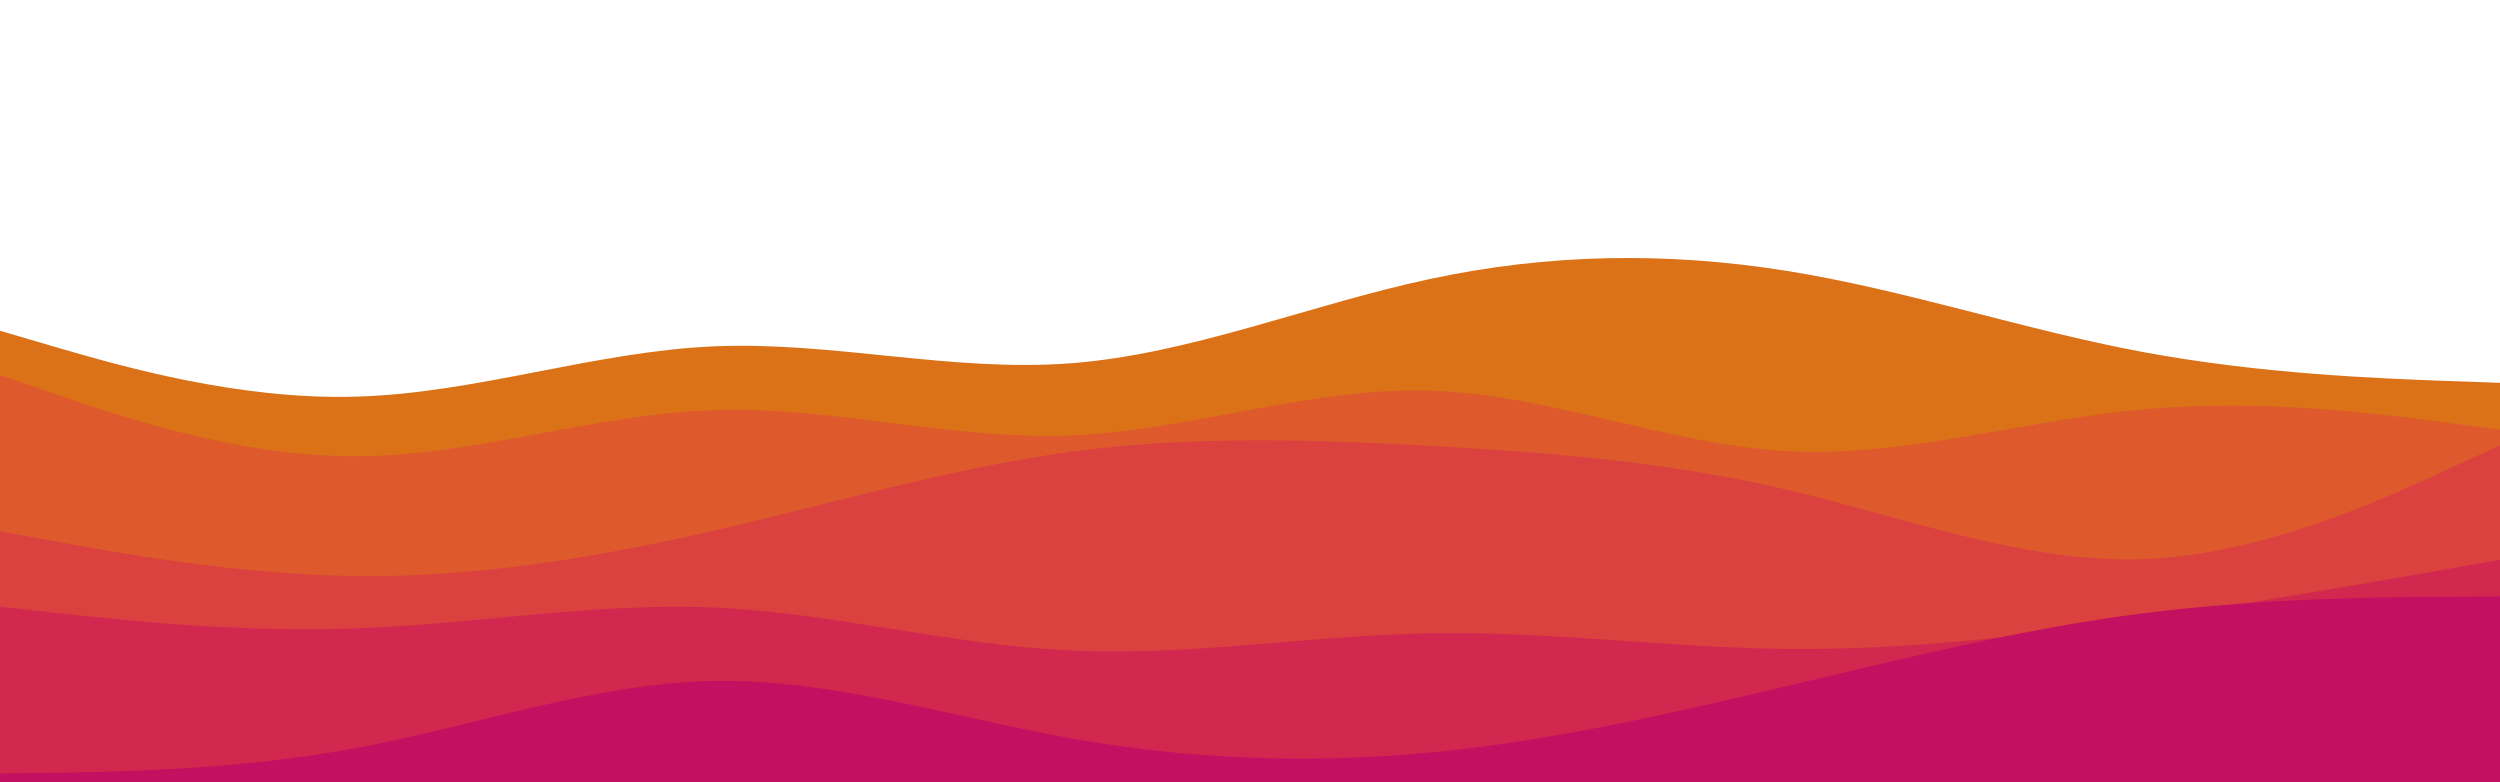
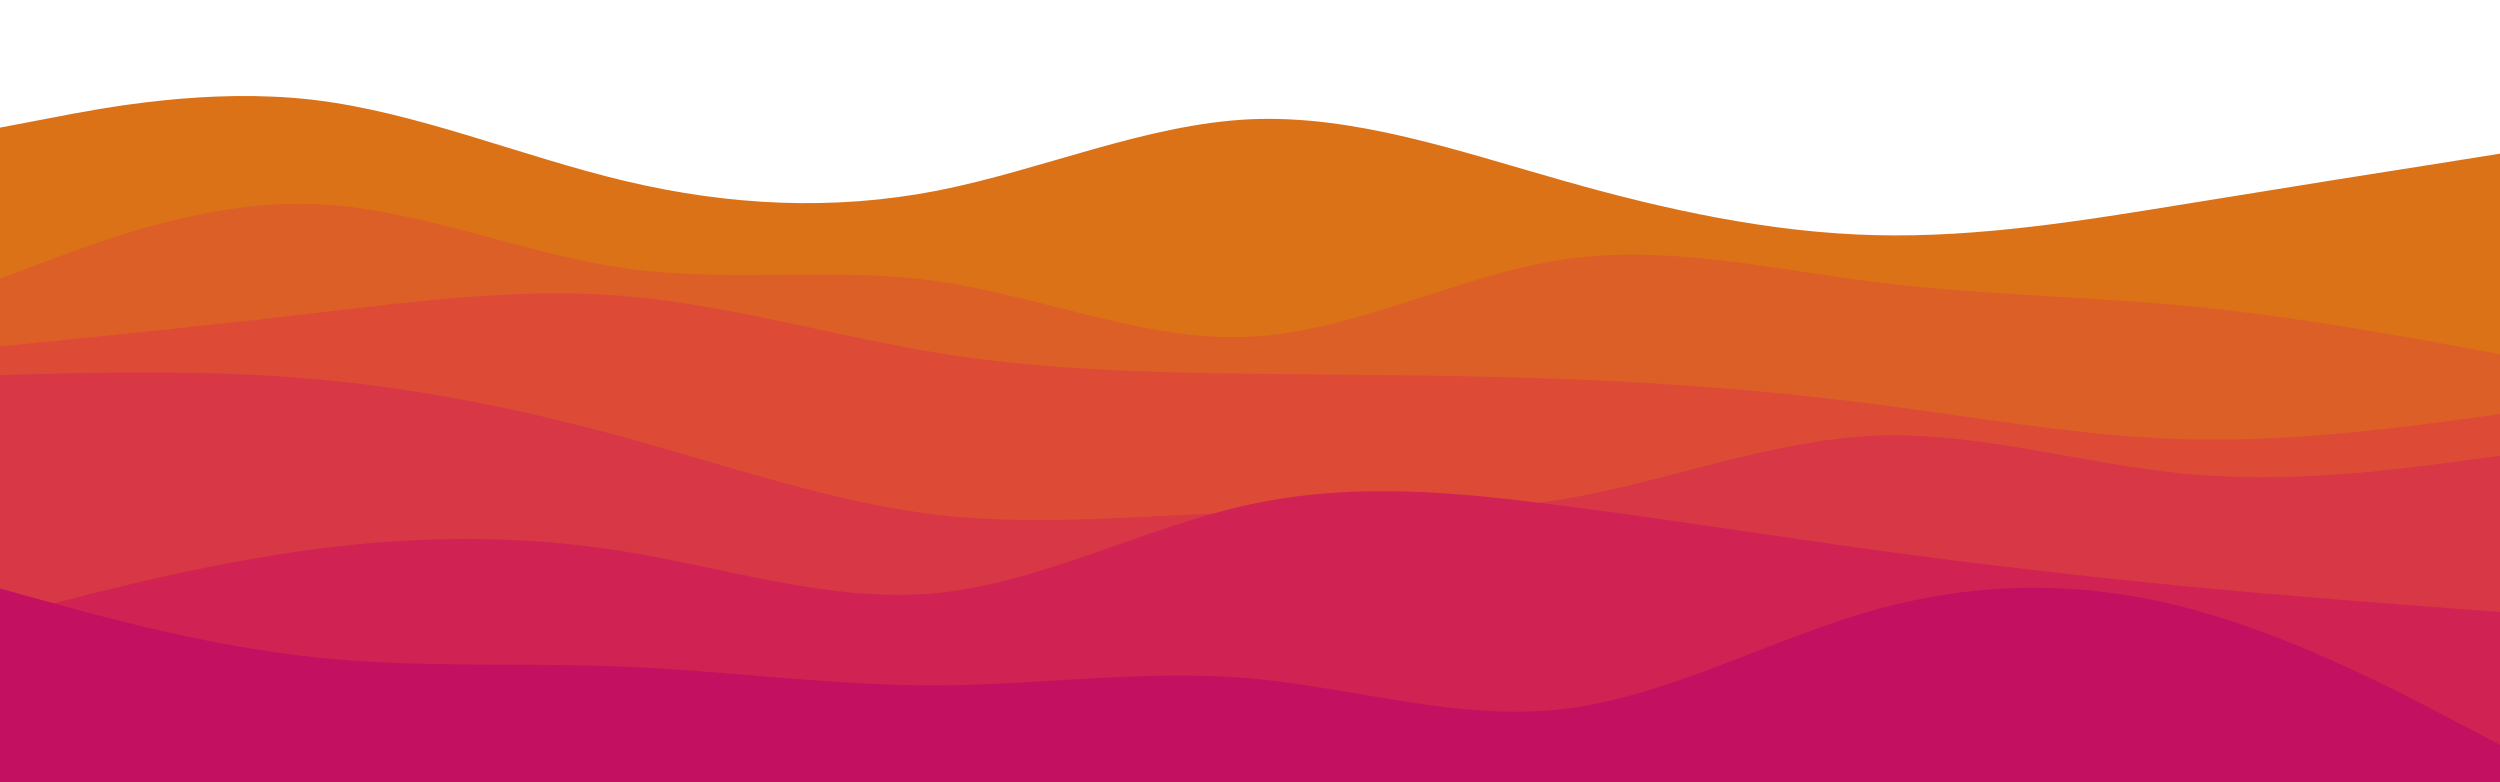
<svg xmlns="http://www.w3.org/2000/svg" id="visual" viewBox="0 0 960 300" width="960" height="300" version="1.1">
-   <path d="M0 127L22.8 133.7C45.7 140.3 91.3 153.7 137 152.3C182.7 151 228.3 135 274 133C319.7 131 365.3 143 411.2 139.5C457 136 503 117 548.8 107.2C594.7 97.3 640.3 96.7 686 104C731.7 111.3 777.3 126.7 823 135.2C868.7 143.7 914.3 145.3 937.2 146.2L960 147L960 301L937.2 301C914.3 301 868.7 301 823 301C777.3 301 731.7 301 686 301C640.3 301 594.7 301 548.8 301C503 301 457 301 411.2 301C365.3 301 319.7 301 274 301C228.3 301 182.7 301 137 301C91.3 301 45.7 301 22.8 301L0 301Z" fill="#db7218" />
-   <path d="M0 144L22.8 151.8C45.7 159.7 91.3 175.3 137 175.2C182.7 175 228.3 159 274 157.5C319.7 156 365.3 169 411.2 167.2C457 165.3 503 148.7 548.8 150C594.7 151.3 640.3 170.7 686 173.2C731.7 175.7 777.3 161.3 823 157.2C868.7 153 914.3 159 937.2 162L960 165L960 301L937.2 301C914.3 301 868.7 301 823 301C777.3 301 731.7 301 686 301C640.3 301 594.7 301 548.8 301C503 301 457 301 411.2 301C365.3 301 319.7 301 274 301C228.3 301 182.7 301 137 301C91.3 301 45.7 301 22.8 301L0 301Z" fill="#de5a2c" />
-   <path d="M0 204L22.8 208.2C45.7 212.3 91.3 220.7 137 221.2C182.7 221.7 228.3 214.3 274 203.8C319.7 193.3 365.3 179.7 411.2 173.5C457 167.3 503 168.7 548.8 171.2C594.7 173.7 640.3 177.3 686 188C731.7 198.7 777.3 216.3 823 214.7C868.7 213 914.3 192 937.2 181.5L960 171L960 301L937.2 301C914.3 301 868.7 301 823 301C777.3 301 731.7 301 686 301C640.3 301 594.7 301 548.8 301C503 301 457 301 411.2 301C365.3 301 319.7 301 274 301C228.3 301 182.7 301 137 301C91.3 301 45.7 301 22.8 301L0 301Z" fill="#db413e" />
-   <path d="M0 233L22.8 235.5C45.7 238 91.3 243 137 241.3C182.7 239.7 228.3 231.3 274 233.3C319.7 235.3 365.3 247.7 411.2 249.8C457 252 503 244 548.8 243.2C594.7 242.3 640.3 248.7 686 249.2C731.7 249.7 777.3 244.3 823 237.7C868.7 231 914.3 223 937.2 219L960 215L960 301L937.2 301C914.3 301 868.7 301 823 301C777.3 301 731.7 301 686 301C640.3 301 594.7 301 548.8 301C503 301 457 301 411.2 301C365.3 301 319.7 301 274 301C228.3 301 182.7 301 137 301C91.3 301 45.7 301 22.8 301L0 301Z" fill="#d2284f" />
-   <path d="M0 297L22.8 296.7C45.7 296.3 91.3 295.7 137 287.2C182.7 278.7 228.3 262.3 274 261.5C319.7 260.7 365.3 275.3 411.2 283.5C457 291.7 503 293.3 548.8 289C594.7 284.7 640.3 274.3 686 263.5C731.7 252.7 777.3 241.3 823 235.5C868.7 229.7 914.3 229.3 937.2 229.2L960 229L960 301L937.2 301C914.3 301 868.7 301 823 301C777.3 301 731.7 301 686 301C640.3 301 594.7 301 548.8 301C503 301 457 301 411.2 301C365.3 301 319.7 301 274 301C228.3 301 182.7 301 137 301C91.3 301 45.7 301 22.8 301L0 301Z" fill="#c41060" />
+   <path d="M0 49L20 45.2C40 41.3 80 33.7 120 38.3C160 43 200 60 240 69.5C280 79 320 81 360 73.2C400 65.3 440 47.7 480 45.8C520 44 560 58 600 69.3C640 80.7 680 89.3 720 90.3C760 91.3 800 84.7 840 78.2C880 71.7 920 65.3 940 62.2L960 59L960 301L940 301C920 301 880 301 840 301C800 301 760 301 720 301C680 301 640 301 600 301C560 301 520 301 480 301C440 301 400 301 360 301C320 301 280 301 240 301C200 301 160 301 120 301C80 301 40 301 20 301L0 301Z" fill="#db7218" />
+   <path d="M0 107L20 99.5C40 92 80 77 120 78.3C160 79.7 200 97.3 240 103C280 108.7 320 102.3 360 108C400 113.7 440 131.3 480 129.3C520 127.3 560 105.7 600 99.7C640 93.7 680 103.3 720 108.3C760 113.3 800 113.7 840 117.5C880 121.3 920 128.7 940 132.3L960 136L960 301L940 301C920 301 880 301 840 301C800 301 760 301 720 301C680 301 640 301 600 301C560 301 520 301 480 301C440 301 400 301 360 301C320 301 280 301 240 301C200 301 160 301 120 301C80 301 40 301 20 301L0 301Z" fill="#dd5f28" />
+   <path d="M0 133L20 131C40 129 80 125 120 120.3C160 115.7 200 110.3 240 113.7C280 117 320 129 360 135.5C400 142 440 143 480 143.5C520 144 560 144 600 145.5C640 147 680 150 720 155.2C760 160.3 800 167.7 840 168.7C880 169.7 920 164.3 940 161.7L960 159L960 301L940 301C920 301 880 301 840 301C800 301 760 301 720 301C680 301 640 301 600 301C560 301 520 301 480 301C440 301 400 301 360 301C320 301 280 301 240 301C200 301 160 301 120 301C80 301 40 301 20 301L0 301Z" fill="#dd4b37" />
+   <path d="M0 144L20 143.5C40 143 80 142 120 145.5C160 149 200 157 240 168C280 179 320 193 360 197.7C400 202.3 440 197.7 480 196.7C520 195.7 560 198.3 600 191.7C640 185 680 169 720 167.3C760 165.7 800 178.3 840 182C880 185.7 920 180.3 940 177.7L960 175L960 301L940 301C920 301 880 301 840 301C800 301 760 301 720 301C680 301 640 301 600 301C560 301 520 301 480 301C440 301 400 301 360 301C320 301 280 301 240 301C200 301 160 301 120 301C80 301 40 301 20 301L0 301Z" fill="#d83745" />
+   <path d="M0 237L20 231.8C40 226.7 80 216.3 120 211C160 205.7 200 205.3 240 211.8C280 218.3 320 231.7 360 227.7C400 223.7 440 202.3 480 193.7C520 185 560 189 600 194.2C640 199.3 680 205.7 720 211.2C760 216.7 800 221.3 840 225.2C880 229 920 232 940 233.5L960 235L960 301L940 301C920 301 880 301 840 301C800 301 760 301 720 301C680 301 640 301 600 301C560 301 520 301 480 301C440 301 400 301 360 301C320 301 280 301 240 301C200 301 160 301 120 301C80 301 40 301 20 301L0 301Z" fill="#d02353" />
+   <path d="M0 226L20 231.5C40 237 80 248 120 252.3C160 256.7 200 254.3 240 256C280 257.7 320 263.3 360 263.2C400 263 440 257 480 260.5C520 264 560 277 600 272.3C640 267.7 680 245.3 720 234.2C760 223 800 223 840 233.5C880 244 920 265 940 275.5L960 286L960 301L940 301C920 301 880 301 840 301C800 301 760 301 720 301C680 301 640 301 600 301C560 301 520 301 480 301C440 301 400 301 360 301C320 301 280 301 240 301C200 301 160 301 120 301C80 301 40 301 20 301L0 301Z" fill="#c41060" />
</svg>
